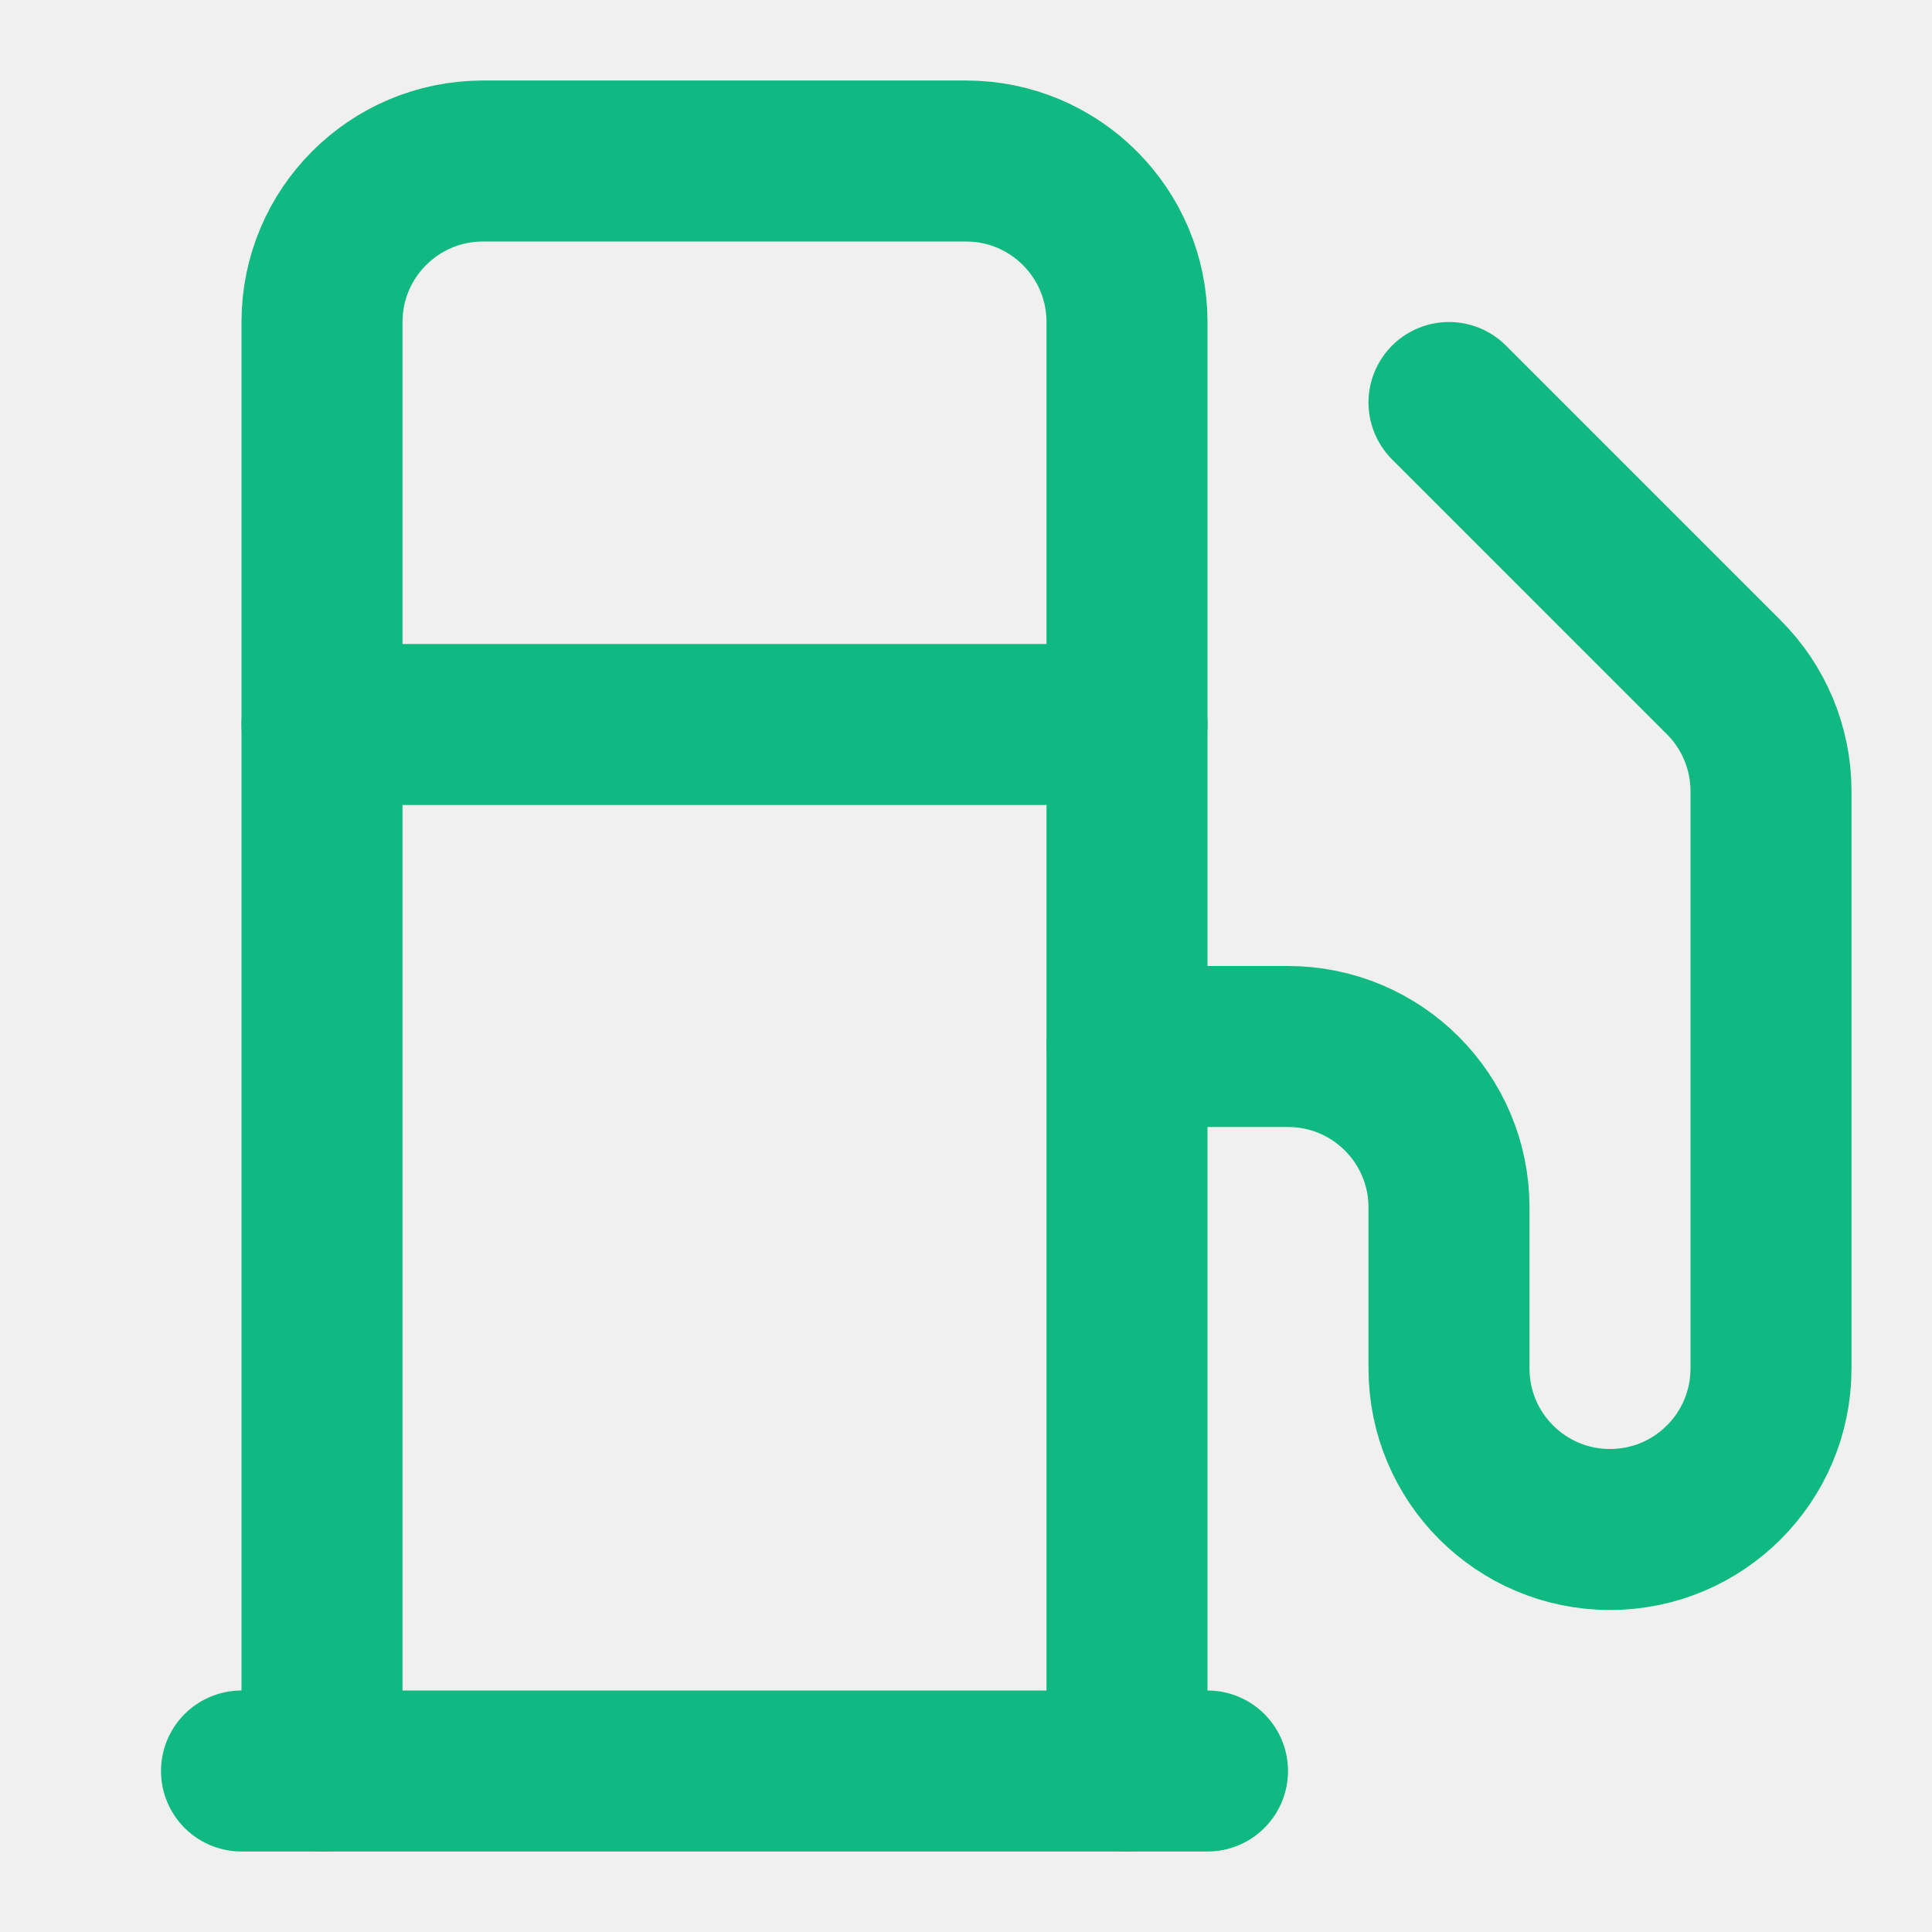
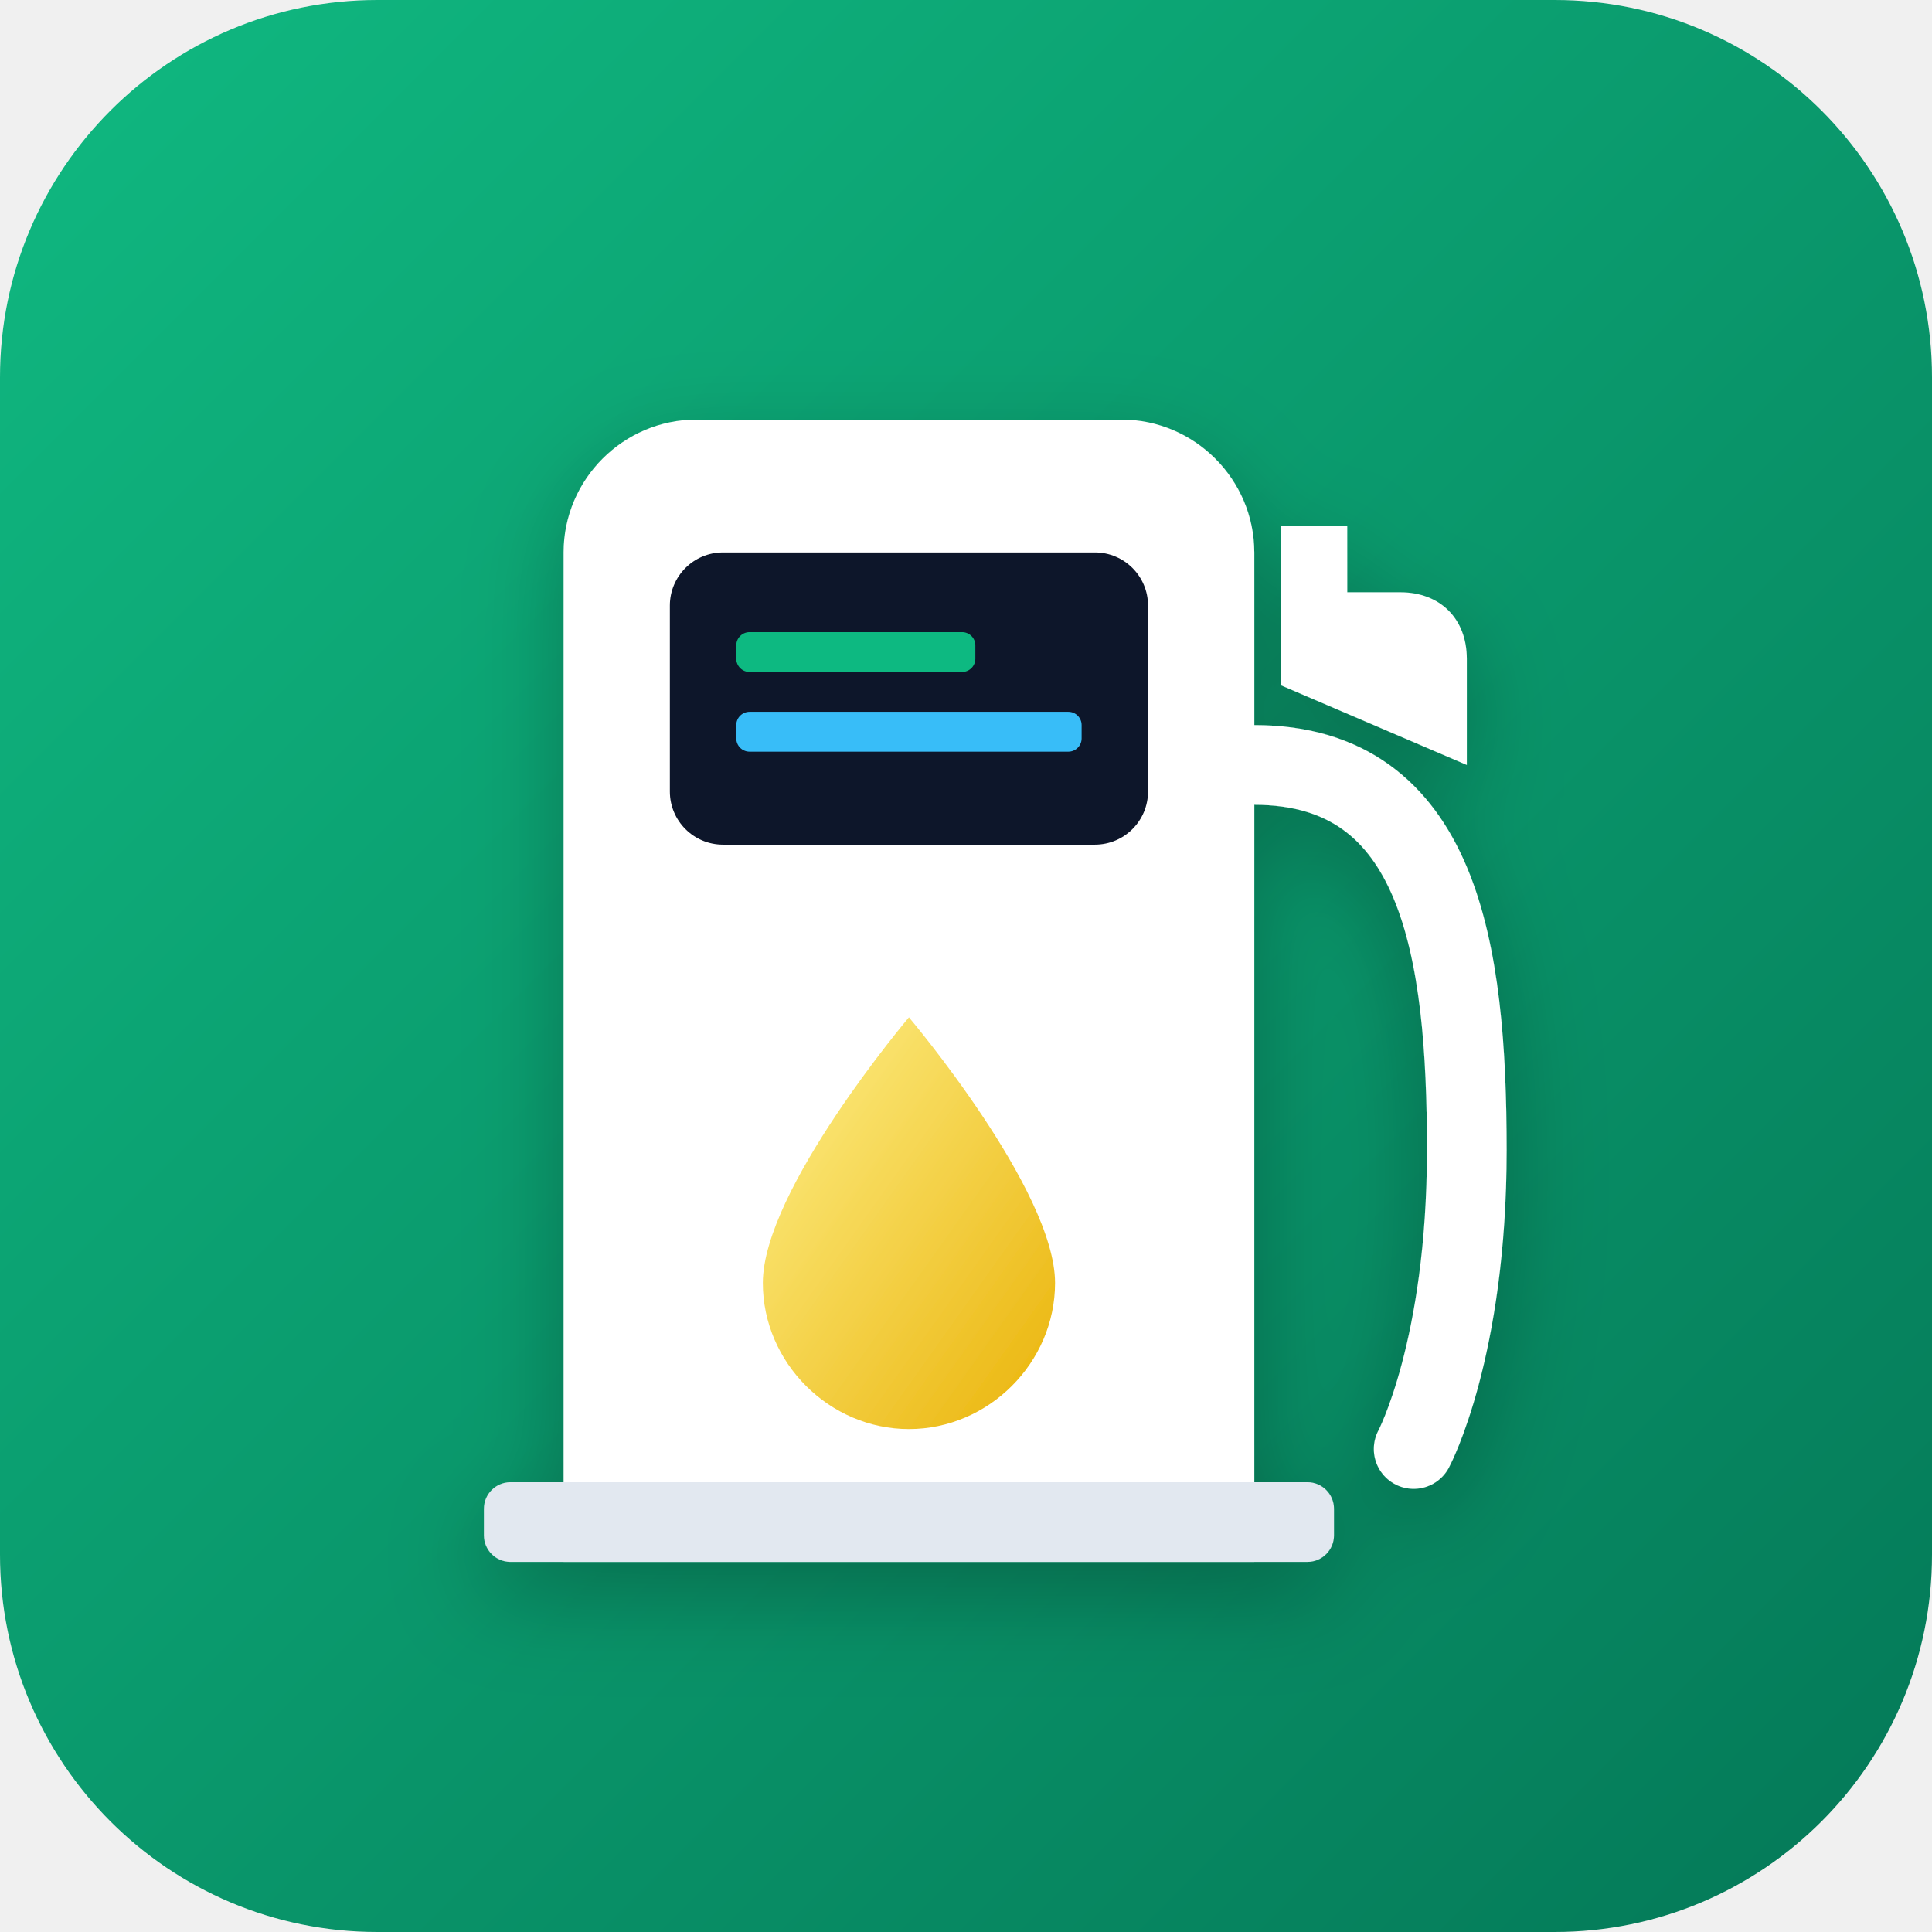
- <svg xmlns="http://www.w3.org/2000/svg" viewBox="0 0 24 24" fill="none" stroke="#10b981" stroke-width="2" stroke-linecap="round" stroke-linejoin="round">
-   <line x1="3" y1="22" x2="15" y2="22" />
-   <line x1="4" y1="9" x2="14" y2="9" />
-   <path d="M14 22V4a2 2 0 0 0-2-2H6a2 2 0 0 0-2 2v18" />
-   <path d="M14 13h2a2 2 0 0 1 2 2v2a2 2 0 0 0 2 2a2 2 0 0 0 2-2V9.83a2 2 0 0 0-.59-1.42L18 5" />
+ <svg xmlns="http://www.w3.org/2000/svg" viewBox="0 0 512 512" width="512" height="512">
+   <defs>
+     <linearGradient id="bgGrad" x1="0%" y1="0%" x2="100%" y2="100%">
+       <stop offset="0%" stop-color="#10b981" />
+       <stop offset="100%" stop-color="#047857" />
+     </linearGradient>
+     <linearGradient id="dropGrad" x1="0%" y1="0%" x2="100%" y2="100%">
+       <stop offset="0%" stop-color="#fef08a" />
+       <stop offset="100%" stop-color="#eab308" />
+     </linearGradient>
+     <filter id="shadow" x="-20%" y="-20%" width="140%" height="140%">
+       <feDropShadow dx="0" dy="10" stdDeviation="14" flood-opacity="0.25" />
+     </filter>
+   </defs>
+   <rect width="512" height="512" rx="100" fill="url(#bgGrad)" />
+   <g filter="url(#shadow)" transform="translate(86, 76) scale(0.88)">
+     <path d="M72 384 L72 80 C72 58 90 40 112 40 L240 40 C262 40 280 58 280 80 L280 384 Z" fill="#ffffff" />
+     <rect x="48" y="360" width="256" height="24" rx="8" fill="#e2e8f0" />
+     <rect x="104" y="80" width="144" height="88" rx="16" fill="#0f172a" />
+     <rect x="124" y="104" width="72" height="12" rx="4" fill="#10b981" />
+     <rect x="124" y="128" width="104" height="12" rx="4" fill="#38bdf8" />
+     <path d="M280 144 C336 144 344 200 344 260 C344 320 328 350 328 350" fill="none" stroke="#ffffff" stroke-width="24" stroke-linecap="round" />
+     <path d="M344 144 L344 112 C344 100 336 92 324 92 L308 92 L308 72 L288 72 L288 120 Z" fill="#ffffff" />
+     <path d="M176 220 C176 220 220 272 220 300 C220 324 200 344 176 344 C152 344 132 324 132 300 C132 272 176 220 176 220 Z" fill="url(#dropGrad)" />
+   </g>
</svg>
